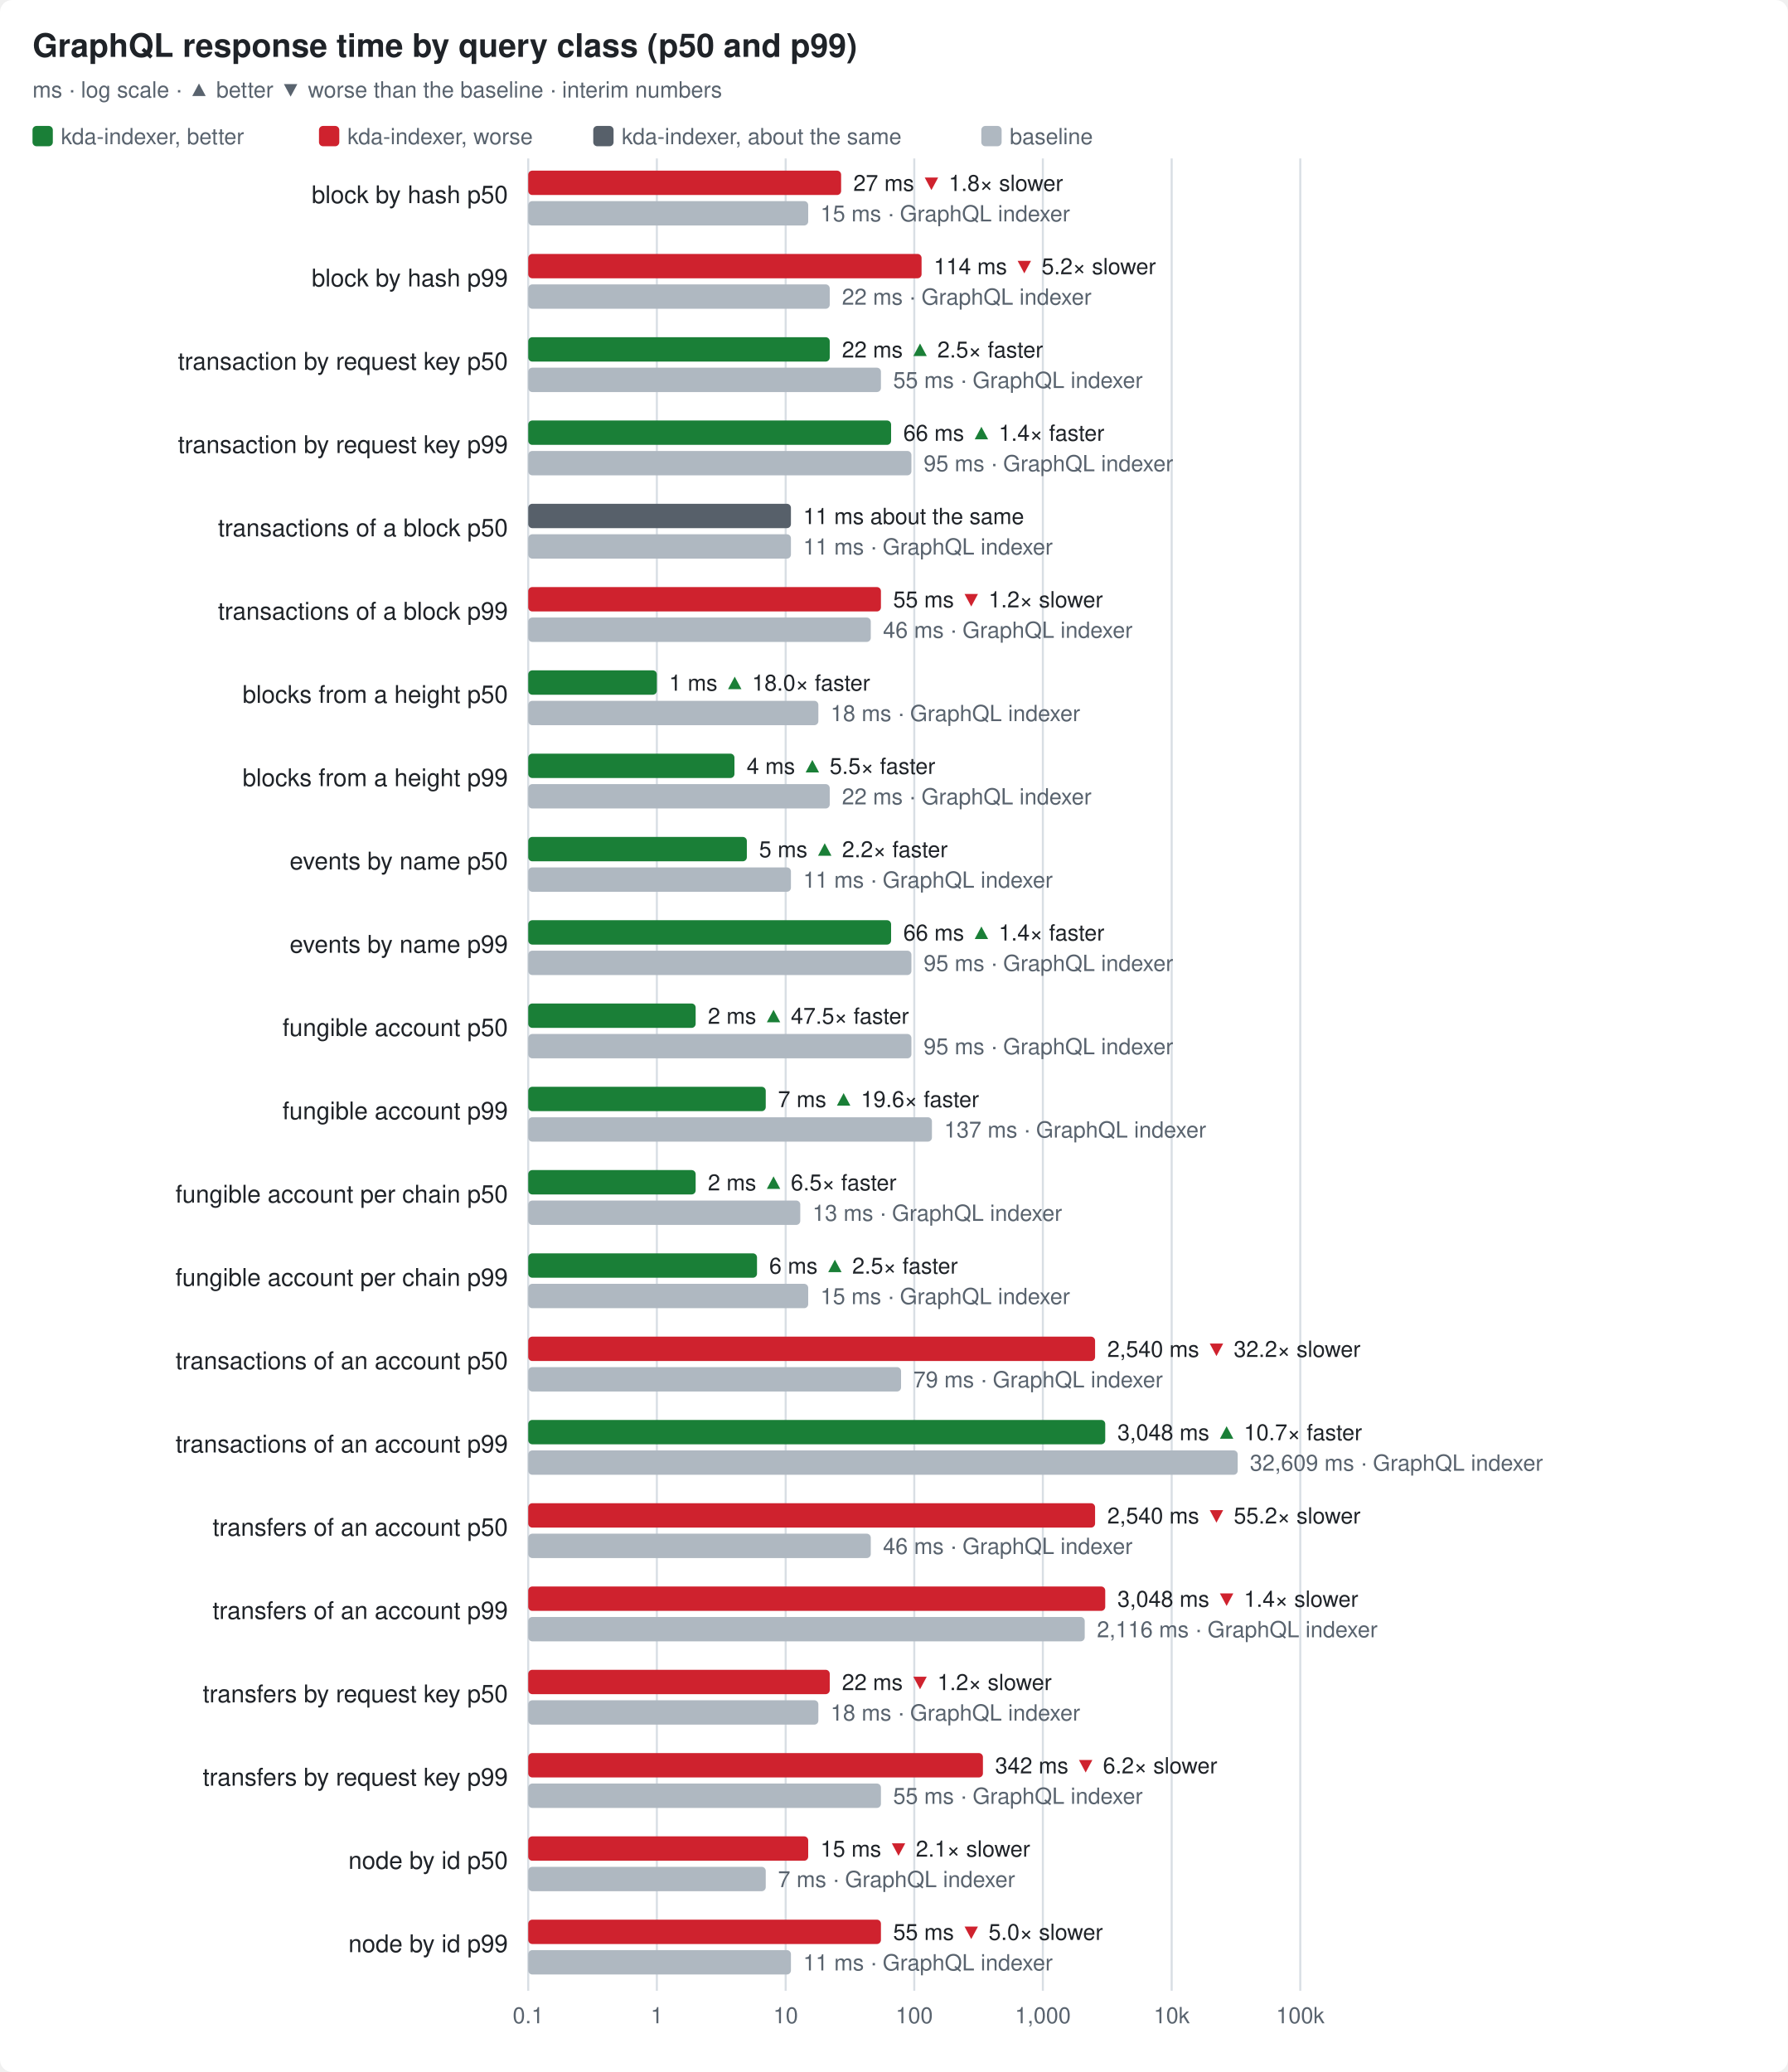
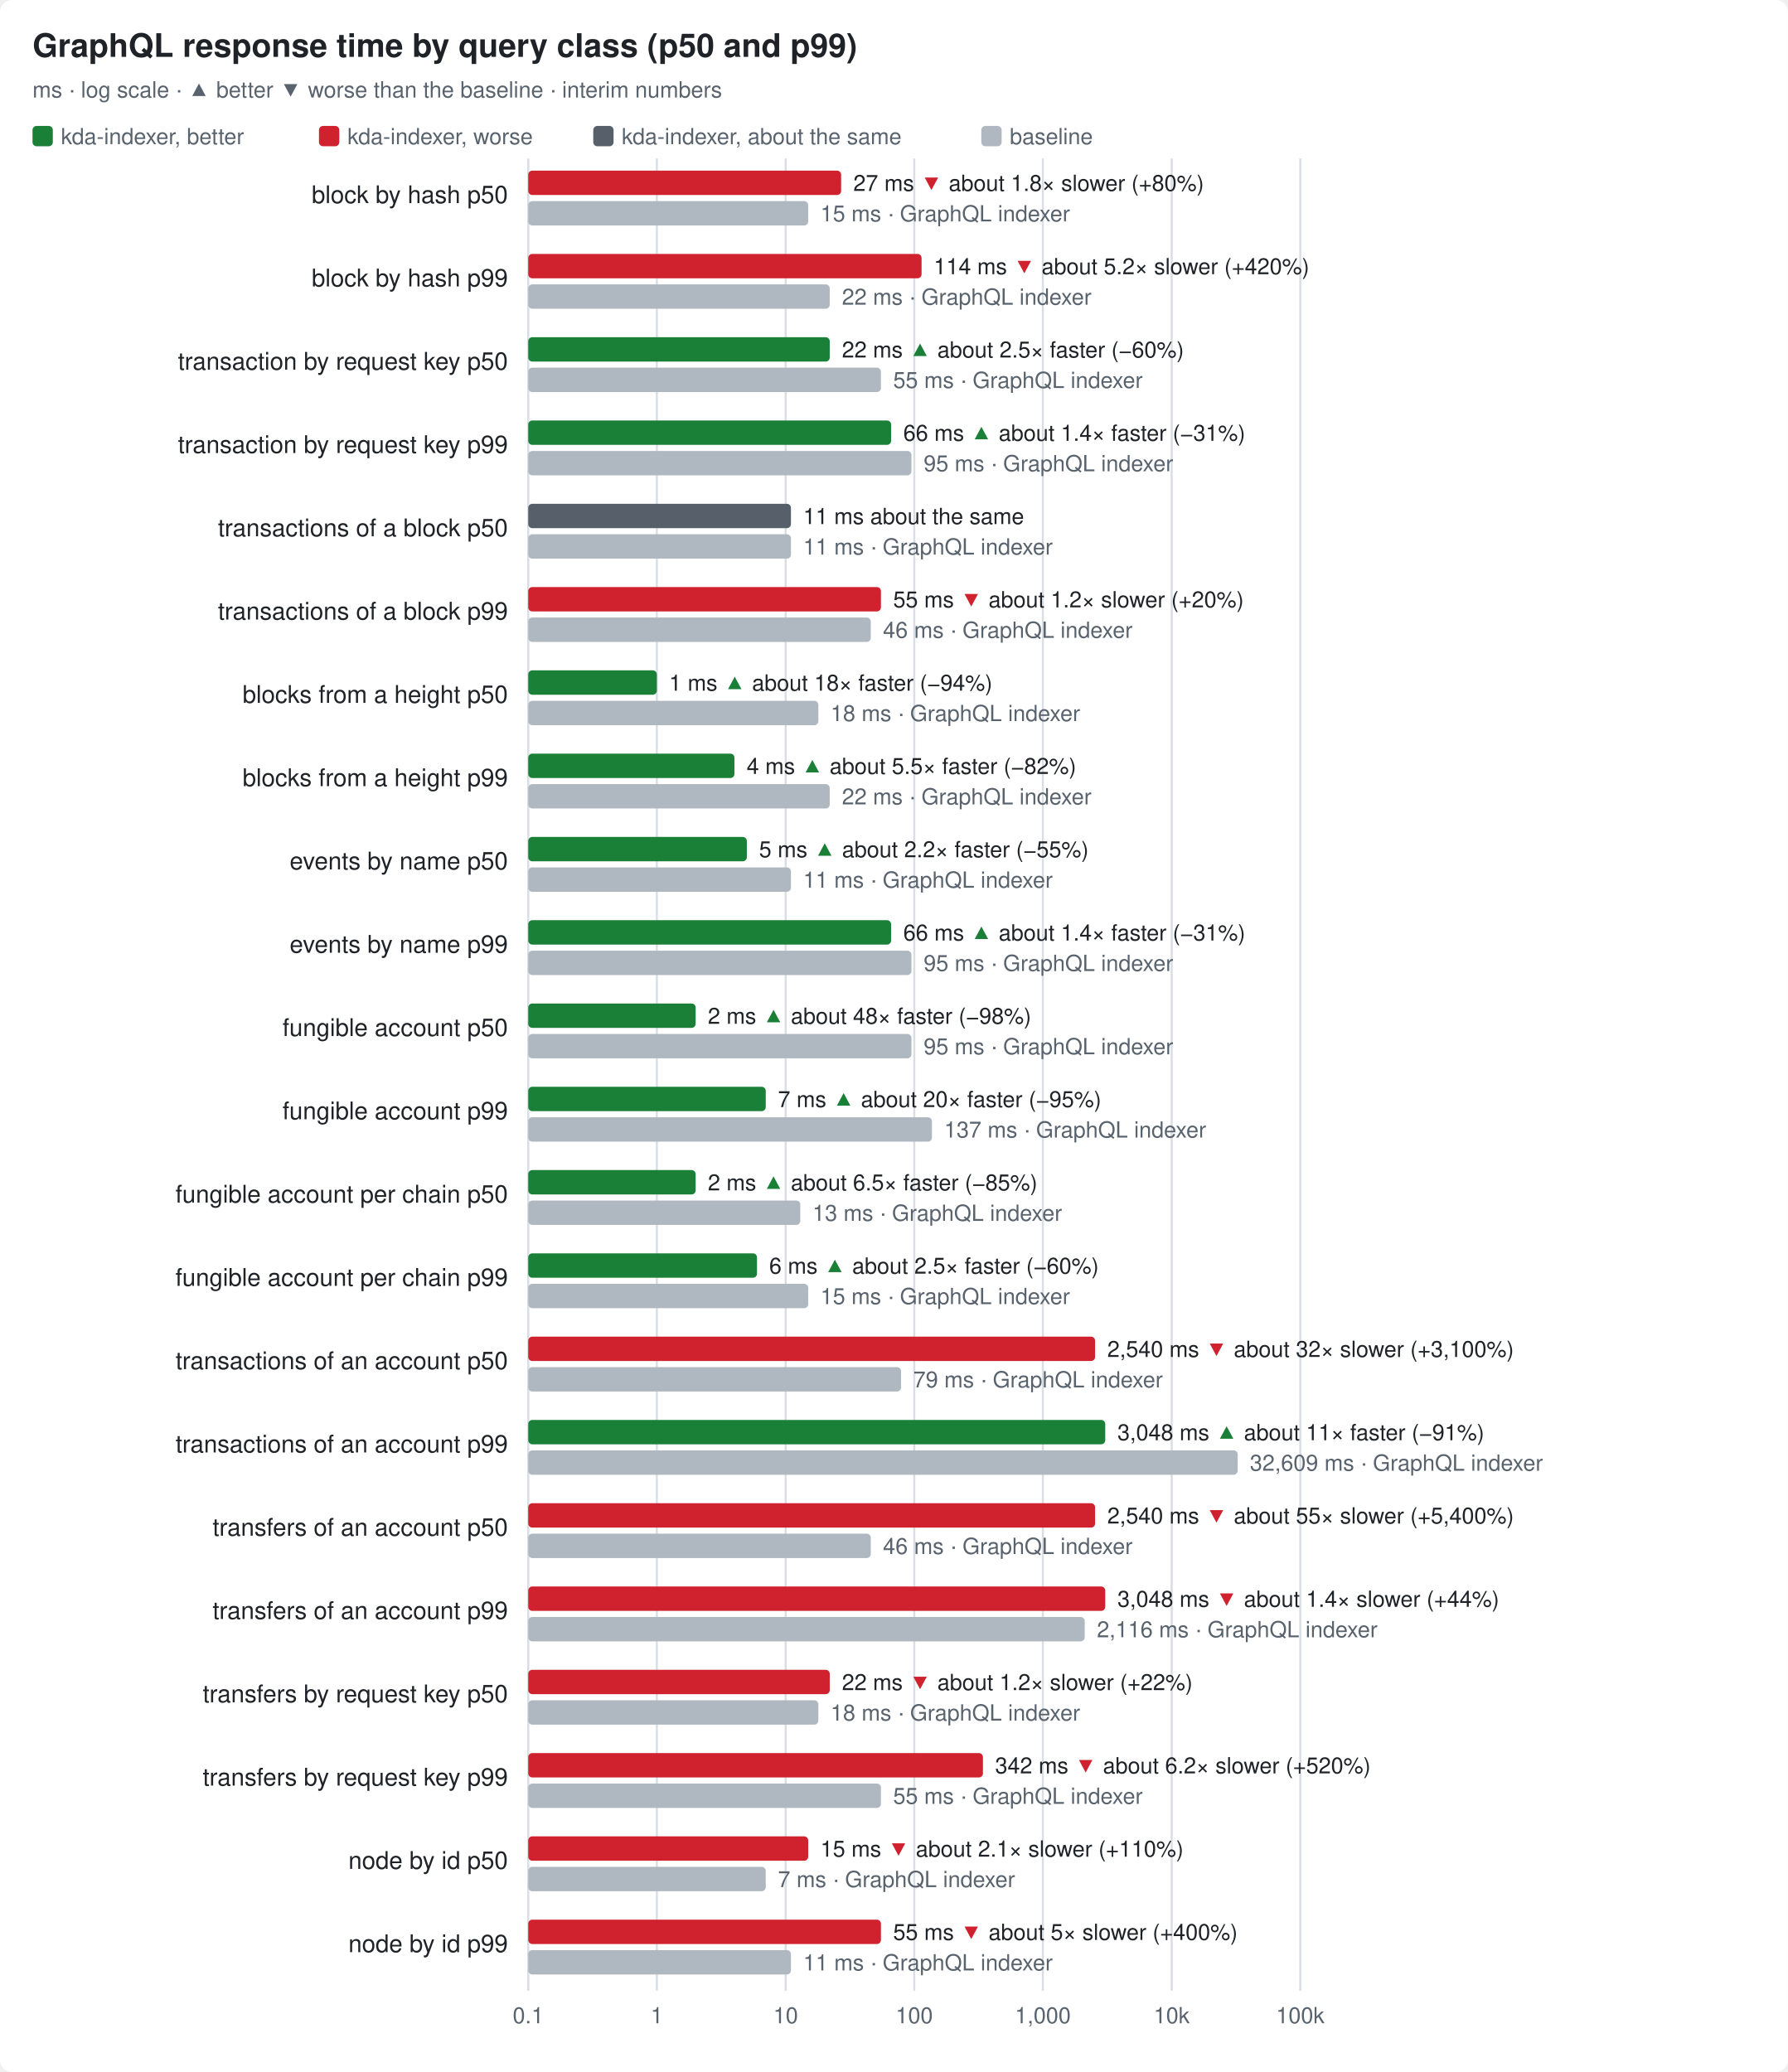
<svg xmlns="http://www.w3.org/2000/svg" width="880" height="1020" viewBox="0 0 880 1020" role="img" aria-labelledby="latency-graphql-t latency-graphql-d">
  <style>
svg{font-family:-apple-system,BlinkMacSystemFont,"Segoe UI",Helvetica,Arial,sans-serif}
.bg{fill:#ffffff}
.title{fill:#1f2328;font-size:16px;font-weight:600}
.sub,.tick,.muted{fill:#59636e;font-size:11px}
.label{fill:#1f2328;font-size:12px}
.val{fill:#1f2328;font-size:11px}
.grid{stroke:#d8dee4;stroke-width:1}
.ours.better{fill:#1a7f37}
.ours.worse{fill:#cf222e}
.ours.same,.ours.none{fill:#57606a}
.base{fill:#afb8c1}
.up{fill:#1a7f37}
.down{fill:#cf222e}
@media (prefers-color-scheme: dark){
.bg{fill:#0d1117}
.title,.label,.val{fill:#e6edf3}
.sub,.tick,.muted{fill:#9198a1}
.grid{stroke:#30363d}
.ours.better{fill:#3fb950}
.ours.worse{fill:#f85149}
.ours.same,.ours.none{fill:#9198a1}
.base{fill:#484f58}
.up{fill:#3fb950}
.down{fill:#f85149}
}
</style>
  <rect class="bg" x="0" y="0" width="880" height="1020" rx="6" />
  <text class="title" x="16" y="28">GraphQL response time by query class (p50 and p99)</text>
  <text class="sub" x="16" y="48">ms · log scale · ▲ better ▼ worse than the baseline · interim numbers</text>
  <rect class="ours better" x="16" y="62" width="10" height="10" rx="2" />
  <text class="muted" x="30" y="71">kda-indexer, better</text>
  <rect class="ours worse" x="157" y="62" width="10" height="10" rx="2" />
  <text class="muted" x="171" y="71">kda-indexer, worse</text>
  <rect class="ours same" x="292" y="62" width="10" height="10" rx="2" />
  <text class="muted" x="306" y="71">kda-indexer, about the same</text>
  <rect class="base" x="483" y="62" width="10" height="10" rx="2" />
  <text class="muted" x="497" y="71">baseline</text>
  <g class="axis log">
    <line class="grid" x1="260.0" y1="78" x2="260.0" y2="980" />
    <text class="tick" x="260.0" y="996" text-anchor="middle">0.1</text>
    <line class="grid" x1="323.3" y1="78" x2="323.3" y2="980" />
    <text class="tick" x="323.3" y="996" text-anchor="middle">1</text>
    <line class="grid" x1="386.7" y1="78" x2="386.7" y2="980" />
    <text class="tick" x="386.7" y="996" text-anchor="middle">10</text>
    <line class="grid" x1="450.0" y1="78" x2="450.0" y2="980" />
    <text class="tick" x="450.0" y="996" text-anchor="middle">100</text>
    <line class="grid" x1="513.3" y1="78" x2="513.3" y2="980" />
    <text class="tick" x="513.3" y="996" text-anchor="middle">1,000</text>
    <line class="grid" x1="576.7" y1="78" x2="576.7" y2="980" />
    <text class="tick" x="576.7" y="996" text-anchor="middle">10k</text>
    <line class="grid" x1="640.0" y1="78" x2="640.0" y2="980" />
    <text class="tick" x="640.0" y="996" text-anchor="middle">100k</text>
  </g>
  <g class="metric" id="lat-gql-block-p50">
    <text class="label" x="250" y="100" text-anchor="end">block by hash p50</text>
    <rect class="ours worse" x="260" y="84" width="154.0" height="12" rx="2" />
    <text class="val" x="420.0" y="94">27 ms
 <tspan class="down">▼</tspan>
-  1.8× slower
+  about 1.8× slower (+80%)
</text>
    <rect class="base" x="260" y="99" width="137.8" height="12" rx="2" />
    <text class="muted" x="403.8" y="109">15 ms · GraphQL indexer</text>
  </g>
  <g class="metric" id="lat-gql-block-p99">
    <text class="label" x="250" y="141" text-anchor="end">block by hash p99</text>
    <rect class="ours worse" x="260" y="125" width="193.6" height="12" rx="2" />
    <text class="val" x="459.6" y="135">114 ms
 <tspan class="down">▼</tspan>
-  5.2× slower
+  about 5.2× slower (+420%)
</text>
    <rect class="base" x="260" y="140" width="148.4" height="12" rx="2" />
    <text class="muted" x="414.4" y="150">22 ms · GraphQL indexer</text>
  </g>
  <g class="metric" id="lat-gql-tx-by-key-p50">
    <text class="label" x="250" y="182" text-anchor="end">transaction by request key p50</text>
    <rect class="ours better" x="260" y="166" width="148.4" height="12" rx="2" />
    <text class="val" x="414.4" y="176">22 ms
 <tspan class="up">▲</tspan>
-  2.5× faster
+  about 2.5× faster (−60%)
</text>
    <rect class="base" x="260" y="181" width="173.6" height="12" rx="2" />
    <text class="muted" x="439.6" y="191">55 ms · GraphQL indexer</text>
  </g>
  <g class="metric" id="lat-gql-tx-by-key-p99">
    <text class="label" x="250" y="223" text-anchor="end">transaction by request key p99</text>
    <rect class="ours better" x="260" y="207" width="178.6" height="12" rx="2" />
    <text class="val" x="444.6" y="217">66 ms
 <tspan class="up">▲</tspan>
-  1.4× faster
+  about 1.4× faster (−31%)
</text>
    <rect class="base" x="260" y="222" width="188.6" height="12" rx="2" />
    <text class="muted" x="454.6" y="232">95 ms · GraphQL indexer</text>
  </g>
  <g class="metric" id="lat-gql-txs-by-block-p50">
    <text class="label" x="250" y="264" text-anchor="end">transactions of a block p50</text>
    <rect class="ours same" x="260" y="248" width="129.3" height="12" rx="2" />
    <text class="val" x="395.3" y="258">11 ms
 about the same
</text>
    <rect class="base" x="260" y="263" width="129.3" height="12" rx="2" />
    <text class="muted" x="395.3" y="273">11 ms · GraphQL indexer</text>
  </g>
  <g class="metric" id="lat-gql-txs-by-block-p99">
    <text class="label" x="250" y="305" text-anchor="end">transactions of a block p99</text>
    <rect class="ours worse" x="260" y="289" width="173.6" height="12" rx="2" />
    <text class="val" x="439.6" y="299">55 ms
 <tspan class="down">▼</tspan>
-  1.2× slower
+  about 1.2× slower (+20%)
</text>
    <rect class="base" x="260" y="304" width="168.6" height="12" rx="2" />
    <text class="muted" x="434.6" y="314">46 ms · GraphQL indexer</text>
  </g>
  <g class="metric" id="lat-gql-blocks-from-height-p50">
    <text class="label" x="250" y="346" text-anchor="end">blocks from a height p50</text>
    <rect class="ours better" x="260" y="330" width="63.3" height="12" rx="2" />
    <text class="val" x="329.3" y="340">1 ms
 <tspan class="up">▲</tspan>
-  18.0× faster
+  about 18× faster (−94%)
</text>
    <rect class="base" x="260" y="345" width="142.8" height="12" rx="2" />
    <text class="muted" x="408.8" y="355">18 ms · GraphQL indexer</text>
  </g>
  <g class="metric" id="lat-gql-blocks-from-height-p99">
    <text class="label" x="250" y="387" text-anchor="end">blocks from a height p99</text>
    <rect class="ours better" x="260" y="371" width="101.5" height="12" rx="2" />
    <text class="val" x="367.5" y="381">4 ms
 <tspan class="up">▲</tspan>
-  5.5× faster
+  about 5.5× faster (−82%)
</text>
    <rect class="base" x="260" y="386" width="148.4" height="12" rx="2" />
    <text class="muted" x="414.4" y="396">22 ms · GraphQL indexer</text>
  </g>
  <g class="metric" id="lat-gql-events-p50">
    <text class="label" x="250" y="428" text-anchor="end">events by name p50</text>
    <rect class="ours better" x="260" y="412" width="107.6" height="12" rx="2" />
    <text class="val" x="373.6" y="422">5 ms
 <tspan class="up">▲</tspan>
-  2.2× faster
+  about 2.2× faster (−55%)
</text>
    <rect class="base" x="260" y="427" width="129.3" height="12" rx="2" />
    <text class="muted" x="395.3" y="437">11 ms · GraphQL indexer</text>
  </g>
  <g class="metric" id="lat-gql-events-p99">
    <text class="label" x="250" y="469" text-anchor="end">events by name p99</text>
    <rect class="ours better" x="260" y="453" width="178.6" height="12" rx="2" />
    <text class="val" x="444.6" y="463">66 ms
 <tspan class="up">▲</tspan>
-  1.4× faster
+  about 1.4× faster (−31%)
</text>
    <rect class="base" x="260" y="468" width="188.6" height="12" rx="2" />
    <text class="muted" x="454.6" y="478">95 ms · GraphQL indexer</text>
  </g>
  <g class="metric" id="lat-gql-fungible-account-p50">
    <text class="label" x="250" y="510" text-anchor="end">fungible account p50</text>
    <rect class="ours better" x="260" y="494" width="82.4" height="12" rx="2" />
    <text class="val" x="348.4" y="504">2 ms
 <tspan class="up">▲</tspan>
-  47.5× faster
+  about 48× faster (−98%)
</text>
    <rect class="base" x="260" y="509" width="188.6" height="12" rx="2" />
    <text class="muted" x="454.6" y="519">95 ms · GraphQL indexer</text>
  </g>
  <g class="metric" id="lat-gql-fungible-account-p99">
    <text class="label" x="250" y="551" text-anchor="end">fungible account p99</text>
    <rect class="ours better" x="260" y="535" width="116.9" height="12" rx="2" />
    <text class="val" x="382.9" y="545">7 ms
 <tspan class="up">▲</tspan>
-  19.6× faster
+  about 20× faster (−95%)
</text>
    <rect class="base" x="260" y="550" width="198.7" height="12" rx="2" />
    <text class="muted" x="464.7" y="560">137 ms · GraphQL indexer</text>
  </g>
  <g class="metric" id="lat-gql-fungible-chain-accounts-p50">
    <text class="label" x="250" y="592" text-anchor="end">fungible account per chain p50</text>
    <rect class="ours better" x="260" y="576" width="82.4" height="12" rx="2" />
    <text class="val" x="348.4" y="586">2 ms
 <tspan class="up">▲</tspan>
-  6.5× faster
+  about 6.5× faster (−85%)
</text>
    <rect class="base" x="260" y="591" width="133.9" height="12" rx="2" />
    <text class="muted" x="399.9" y="601">13 ms · GraphQL indexer</text>
  </g>
  <g class="metric" id="lat-gql-fungible-chain-accounts-p99">
    <text class="label" x="250" y="633" text-anchor="end">fungible account per chain p99</text>
    <rect class="ours better" x="260" y="617" width="112.6" height="12" rx="2" />
    <text class="val" x="378.6" y="627">6 ms
 <tspan class="up">▲</tspan>
-  2.5× faster
+  about 2.5× faster (−60%)
</text>
    <rect class="base" x="260" y="632" width="137.8" height="12" rx="2" />
    <text class="muted" x="403.8" y="642">15 ms · GraphQL indexer</text>
  </g>
  <g class="metric" id="lat-gql-txs-by-account-p50">
    <text class="label" x="250" y="674" text-anchor="end">transactions of an account p50</text>
    <rect class="ours worse" x="260" y="658" width="279.0" height="12" rx="2" />
    <text class="val" x="545.0" y="668">2,540 ms
 <tspan class="down">▼</tspan>
-  32.2× slower
+  about 32× slower (+3,100%)
</text>
    <rect class="base" x="260" y="673" width="183.5" height="12" rx="2" />
    <text class="muted" x="449.5" y="683">79 ms · GraphQL indexer</text>
  </g>
  <g class="metric" id="lat-gql-txs-by-account-p99">
    <text class="label" x="250" y="715" text-anchor="end">transactions of an account p99</text>
    <rect class="ours better" x="260" y="699" width="284.0" height="12" rx="2" />
    <text class="val" x="550.0" y="709">3,048 ms
 <tspan class="up">▲</tspan>
-  10.7× faster
+  about 11× faster (−91%)
</text>
    <rect class="base" x="260" y="714" width="349.2" height="12" rx="2" />
    <text class="muted" x="615.2" y="724">32,609 ms · GraphQL indexer</text>
  </g>
  <g class="metric" id="lat-gql-transfers-by-account-p50">
    <text class="label" x="250" y="756" text-anchor="end">transfers of an account p50</text>
    <rect class="ours worse" x="260" y="740" width="279.0" height="12" rx="2" />
    <text class="val" x="545.0" y="750">2,540 ms
 <tspan class="down">▼</tspan>
-  55.2× slower
+  about 55× slower (+5,400%)
</text>
    <rect class="base" x="260" y="755" width="168.6" height="12" rx="2" />
    <text class="muted" x="434.6" y="765">46 ms · GraphQL indexer</text>
  </g>
  <g class="metric" id="lat-gql-transfers-by-account-p99">
    <text class="label" x="250" y="797" text-anchor="end">transfers of an account p99</text>
    <rect class="ours worse" x="260" y="781" width="284.0" height="12" rx="2" />
    <text class="val" x="550.0" y="791">3,048 ms
 <tspan class="down">▼</tspan>
-  1.4× slower
+  about 1.4× slower (+44%)
</text>
    <rect class="base" x="260" y="796" width="273.9" height="12" rx="2" />
    <text class="muted" x="539.9" y="806">2,116 ms · GraphQL indexer</text>
  </g>
  <g class="metric" id="lat-gql-transfers-by-key-p50">
    <text class="label" x="250" y="838" text-anchor="end">transfers by request key p50</text>
    <rect class="ours worse" x="260" y="822" width="148.4" height="12" rx="2" />
    <text class="val" x="414.4" y="832">22 ms
 <tspan class="down">▼</tspan>
-  1.2× slower
+  about 1.2× slower (+22%)
</text>
    <rect class="base" x="260" y="837" width="142.8" height="12" rx="2" />
    <text class="muted" x="408.8" y="847">18 ms · GraphQL indexer</text>
  </g>
  <g class="metric" id="lat-gql-transfers-by-key-p99">
    <text class="label" x="250" y="879" text-anchor="end">transfers by request key p99</text>
    <rect class="ours worse" x="260" y="863" width="223.8" height="12" rx="2" />
    <text class="val" x="489.8" y="873">342 ms
 <tspan class="down">▼</tspan>
-  6.2× slower
+  about 6.2× slower (+520%)
</text>
    <rect class="base" x="260" y="878" width="173.6" height="12" rx="2" />
    <text class="muted" x="439.6" y="888">55 ms · GraphQL indexer</text>
  </g>
  <g class="metric" id="lat-gql-node-p50">
    <text class="label" x="250" y="920" text-anchor="end">node by id p50</text>
    <rect class="ours worse" x="260" y="904" width="137.8" height="12" rx="2" />
    <text class="val" x="403.8" y="914">15 ms
 <tspan class="down">▼</tspan>
-  2.1× slower
+  about 2.1× slower (+110%)
</text>
    <rect class="base" x="260" y="919" width="116.9" height="12" rx="2" />
    <text class="muted" x="382.9" y="929">7 ms · GraphQL indexer</text>
  </g>
  <g class="metric" id="lat-gql-node-p99">
    <text class="label" x="250" y="961" text-anchor="end">node by id p99</text>
    <rect class="ours worse" x="260" y="945" width="173.6" height="12" rx="2" />
    <text class="val" x="439.6" y="955">55 ms
 <tspan class="down">▼</tspan>
-  5.0× slower
+  about 5× slower (+400%)
</text>
    <rect class="base" x="260" y="960" width="129.3" height="12" rx="2" />
    <text class="muted" x="395.3" y="970">11 ms · GraphQL indexer</text>
  </g>
</svg>
